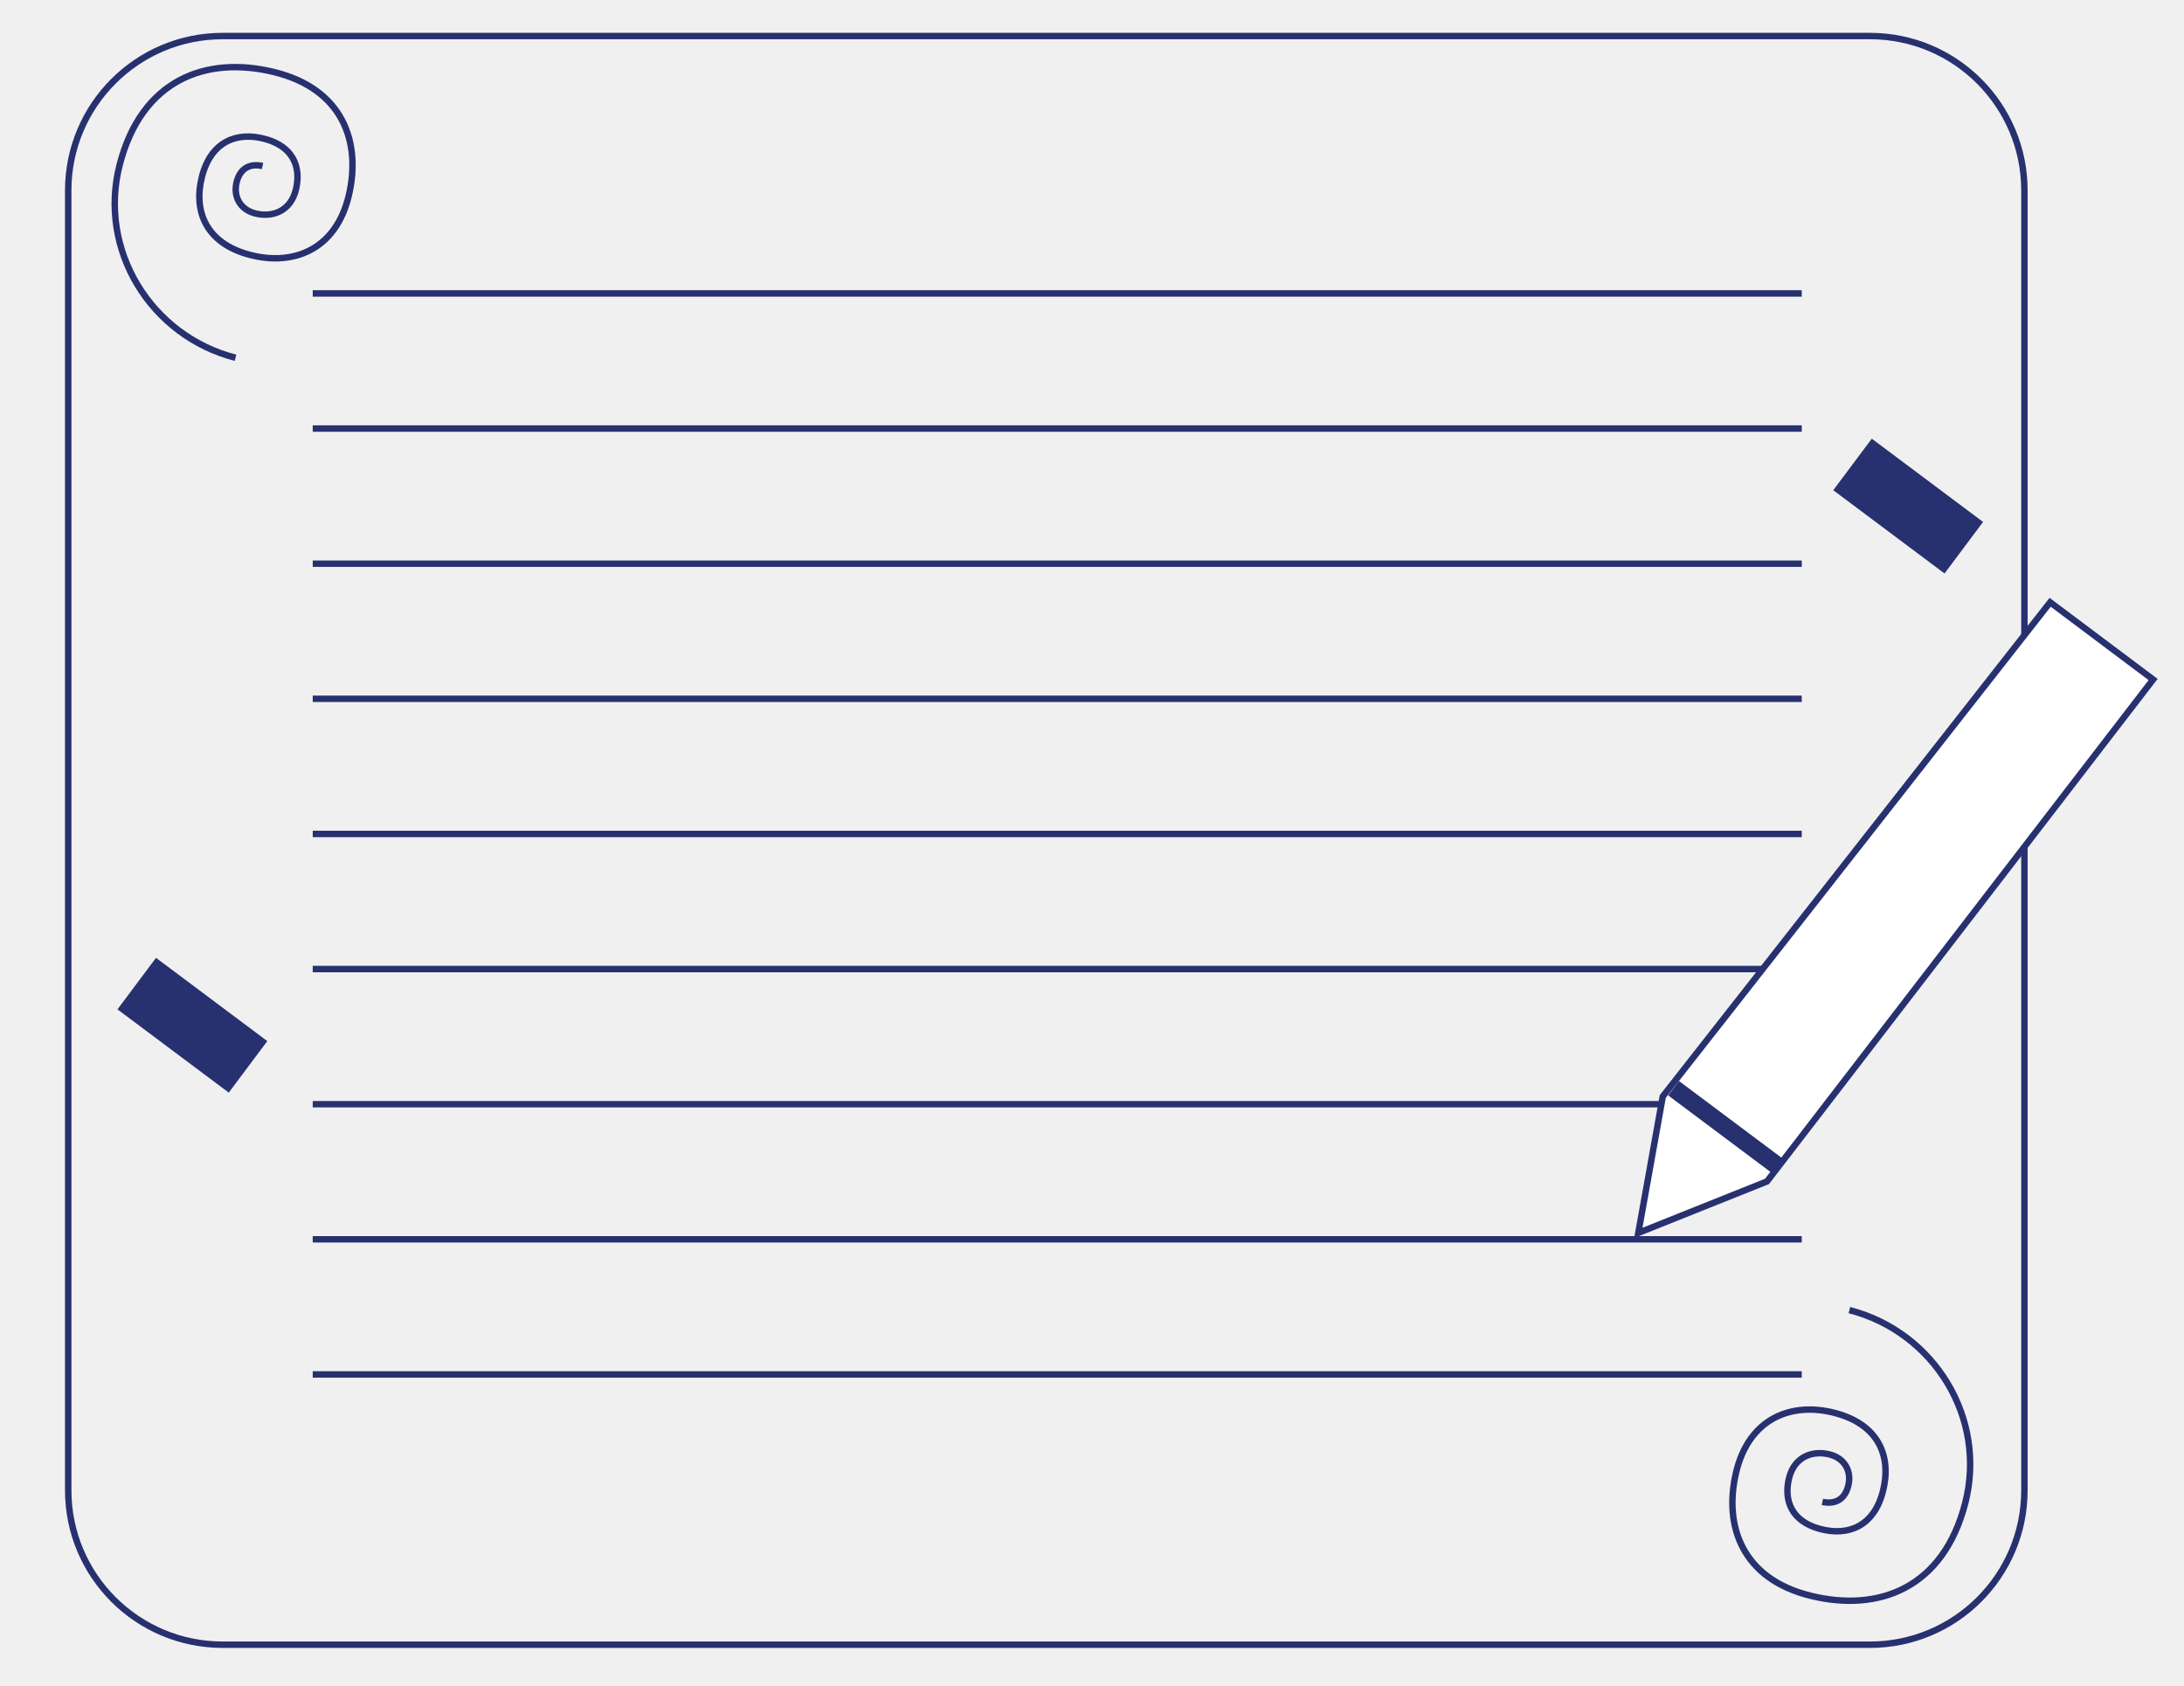
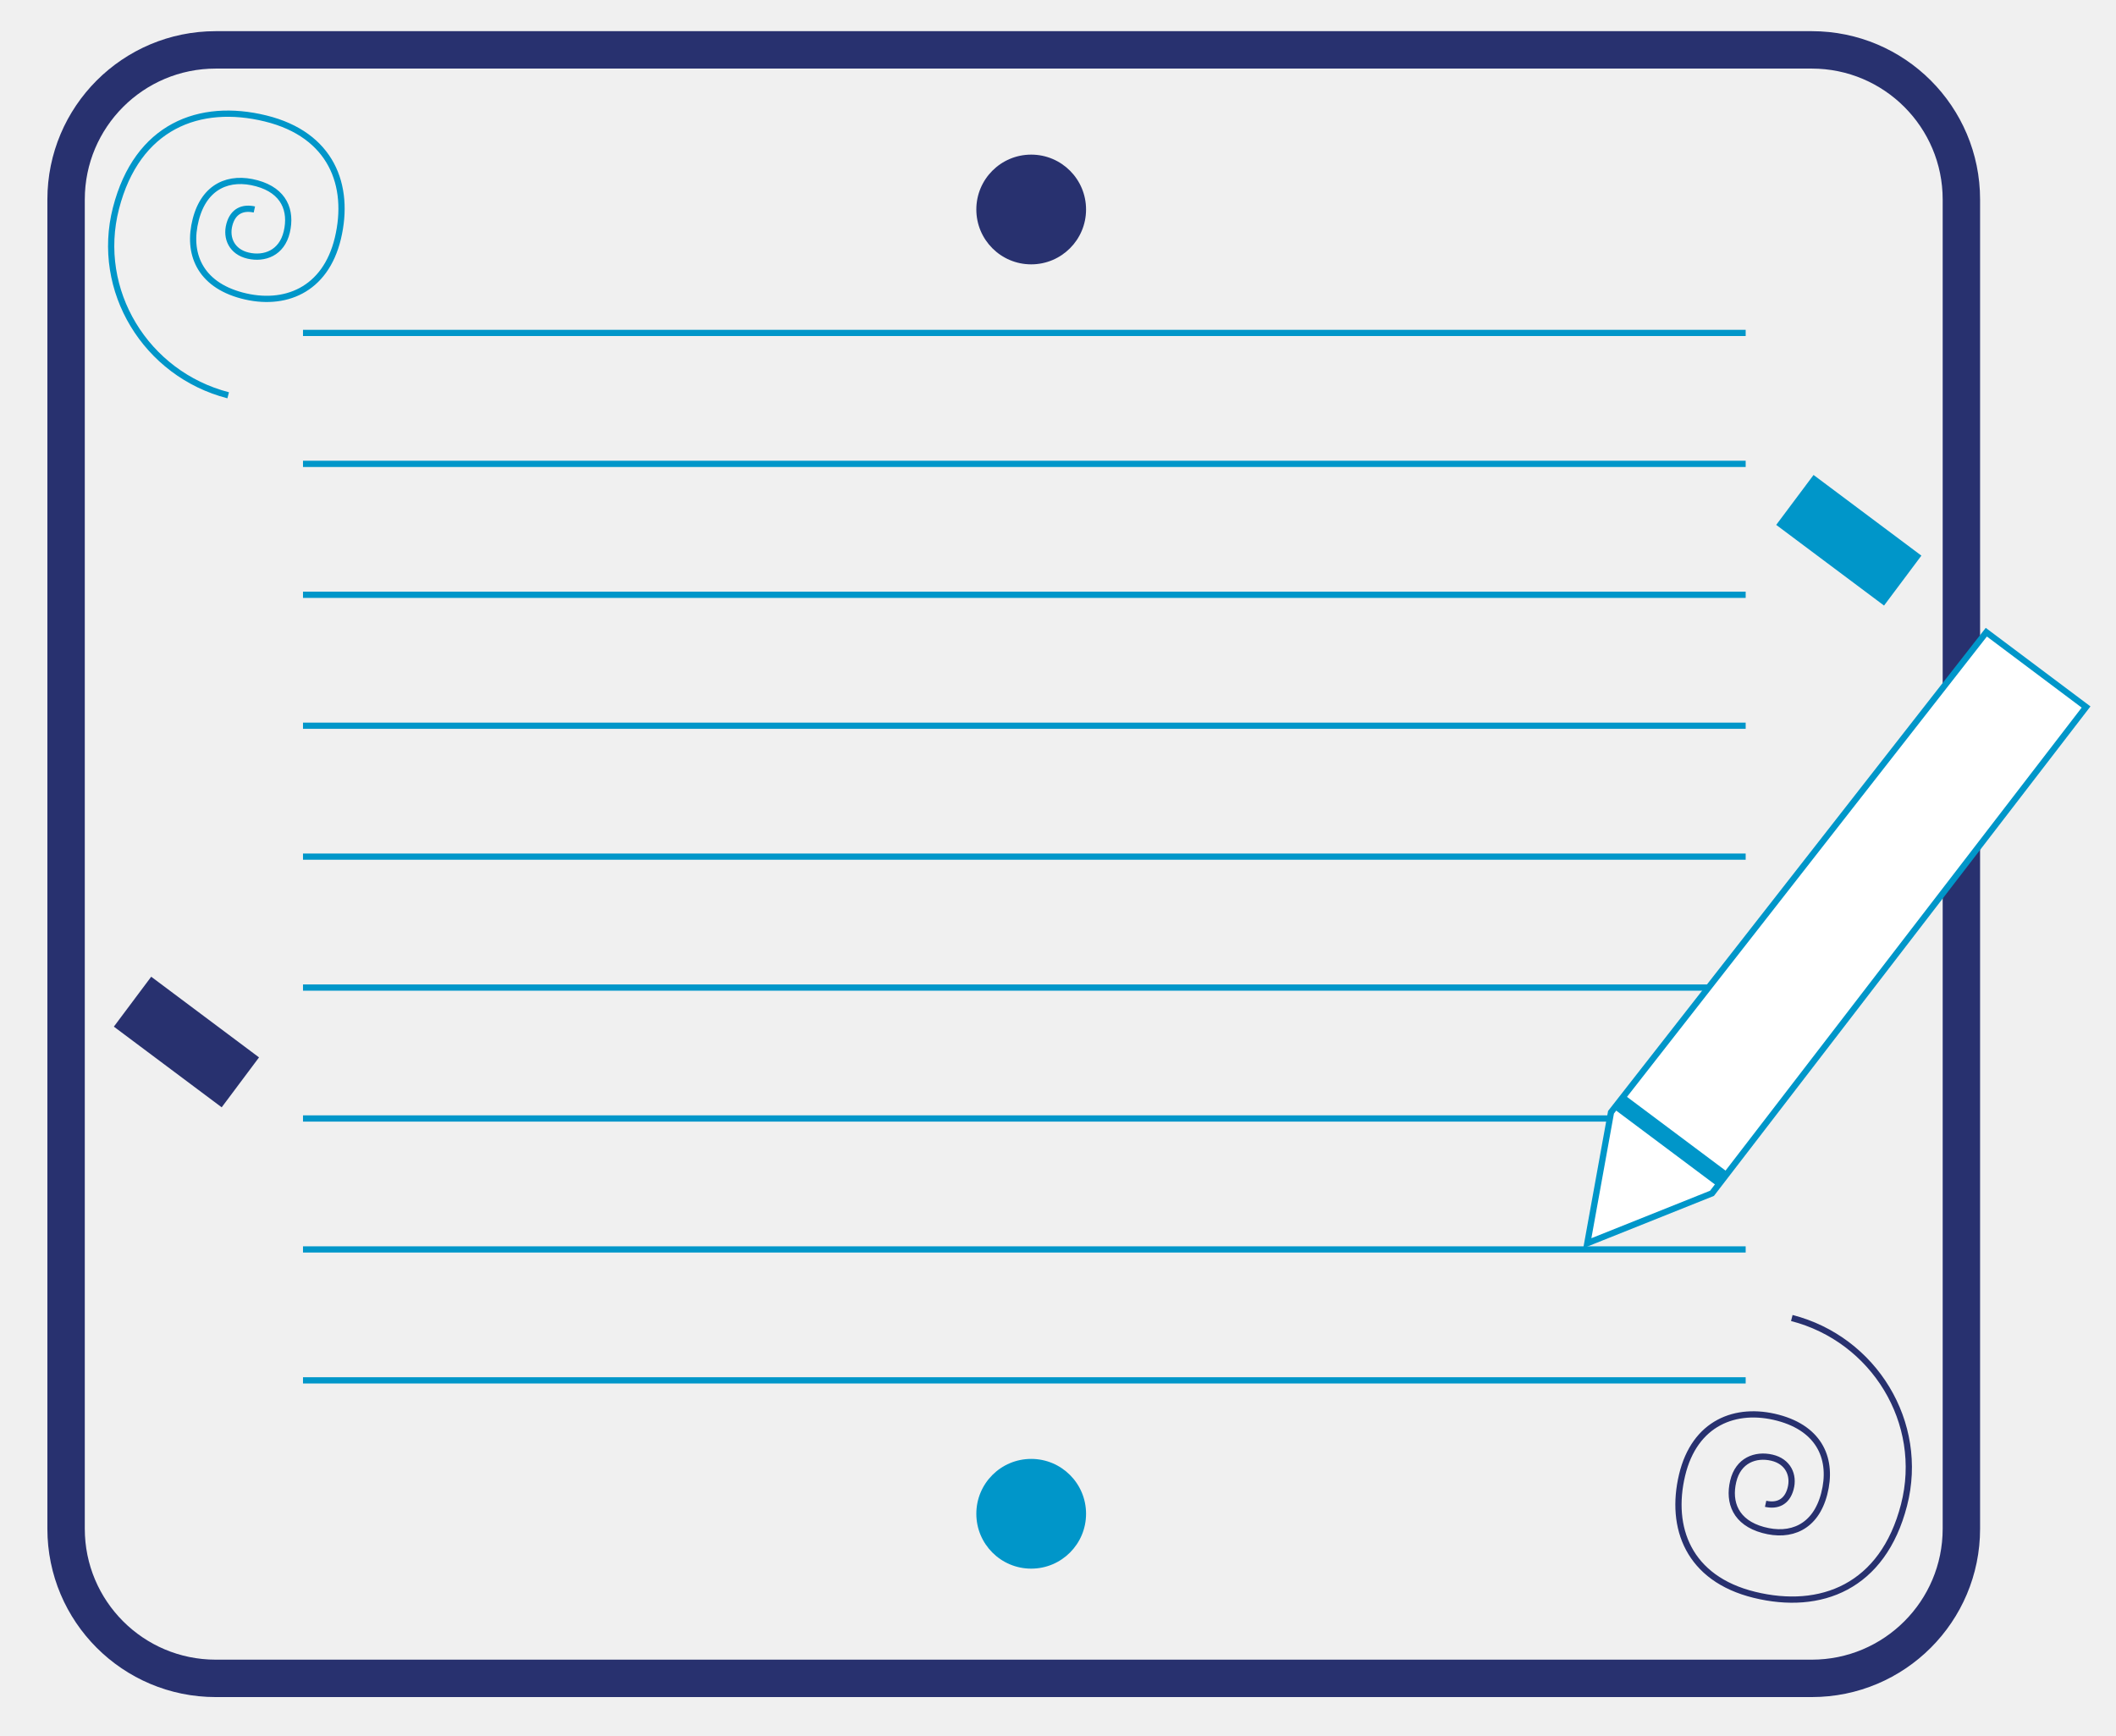
- <svg xmlns="http://www.w3.org/2000/svg" id="Layer_1" version="1.1" viewBox="0 0 169.7 131">
+ <svg xmlns="http://www.w3.org/2000/svg" id="Layer_1" version="1.1" viewBox="0 0 169.7 139.2">
  <defs>
    <style>
-       .st0, .st1 {
+       .st0, .st1, .st2, .st3 {
        fill: none;
      }

-       .st2 {
+       .st4 {
+         fill: #0096c9;
+       }
+ 
+       .st5 {
        fill: #fff;
      }

-       .st2, .st1 {
-         stroke: #28316f;
-         stroke-miterlimit: 10;
+       .st5, .st1, .st2 {
        stroke-width: .5px;
      }

-       .st3 {
+       .st5, .st1, .st2, .st3 {
+         stroke-miterlimit: 10;
+       }
+ 
+       .st5, .st2 {
+         stroke: #0096c9;
+       }
+ 
+       .st1, .st3 {
+         stroke: #28316f;
+       }
+ 
+       .st6 {
        fill: #28316f;
      }

-       .st4 {
+       .st3 {
+         stroke-width: 3px;
+       }
+ 
+       .st7 {
        clip-path: url(#clippath);
      }
    </style>
    <clipPath id="clippath">
-       <rect class="st0" x="21.8" y="21.5" width="118.2" height="87.2" />
+       <rect class="st0" x="21.8" y="25.5" width="118.2" height="87.2" />
    </clipPath>
  </defs>
-   <rect class="st1" x="5.3" y="2.8" width="152" height="125" rx="12" ry="12" />
-   <g class="st4">
+   <rect class="st3" x="5.3" y="4" width="152" height="130.6" rx="12" ry="12" />
+   <g class="st7">
    <g>
      <g id="_x3C_Grid_Repeat_x3E_">
-         <line class="st1" x1="24.3" y1="22.8" x2="324.1" y2="22.8" />
+         <line class="st2" x1="24.3" y1="26.7" x2="324.1" y2="26.7" />
      </g>
      <g id="_x3C_Grid_Repeat_x3E_1" data-name="_x3C_Grid_Repeat_x3E_">
-         <line class="st1" x1="24.3" y1="33.3" x2="324.1" y2="33.3" />
+         <line class="st2" x1="24.3" y1="37.2" x2="324.1" y2="37.2" />
      </g>
      <g id="_x3C_Grid_Repeat_x3E_2" data-name="_x3C_Grid_Repeat_x3E_">
-         <line class="st1" x1="24.3" y1="43.8" x2="324.1" y2="43.8" />
+         <line class="st2" x1="24.3" y1="47.7" x2="324.1" y2="47.7" />
      </g>
      <g id="_x3C_Grid_Repeat_x3E_3" data-name="_x3C_Grid_Repeat_x3E_">
-         <line class="st1" x1="24.3" y1="54.3" x2="324.1" y2="54.3" />
+         <line class="st2" x1="24.3" y1="58.2" x2="324.1" y2="58.2" />
      </g>
      <g id="_x3C_Grid_Repeat_x3E_4" data-name="_x3C_Grid_Repeat_x3E_">
-         <line class="st1" x1="24.3" y1="64.8" x2="324.1" y2="64.8" />
+         <line class="st2" x1="24.3" y1="68.7" x2="324.1" y2="68.7" />
      </g>
      <g id="_x3C_Grid_Repeat_x3E_5" data-name="_x3C_Grid_Repeat_x3E_">
-         <line class="st1" x1="24.3" y1="75.3" x2="324.1" y2="75.3" />
+         <line class="st2" x1="24.3" y1="79.2" x2="324.1" y2="79.2" />
      </g>
      <g id="_x3C_Grid_Repeat_x3E_6" data-name="_x3C_Grid_Repeat_x3E_">
-         <line class="st1" x1="24.3" y1="85.8" x2="324.1" y2="85.8" />
+         <line class="st2" x1="24.3" y1="89.7" x2="324.1" y2="89.7" />
      </g>
      <g id="_x3C_Grid_Repeat_x3E_7" data-name="_x3C_Grid_Repeat_x3E_">
-         <line class="st1" x1="24.3" y1="96.3" x2="324.1" y2="96.3" />
+         <line class="st2" x1="24.3" y1="100.2" x2="324.1" y2="100.2" />
      </g>
      <g id="_x3C_Grid_Repeat_x3E_8" data-name="_x3C_Grid_Repeat_x3E_">
-         <line class="st1" x1="24.3" y1="106.8" x2="324.1" y2="106.8" />
+         <line class="st2" x1="24.3" y1="110.7" x2="324.1" y2="110.7" />
      </g>
    </g>
  </g>
-   <path class="st1" d="M18.3,27.8c-6.6-1.7-10.7-8.4-9-15s6.7-8.5,12-7.2,6.8,5.4,5.8,9.6-4.3,5.5-7.7,4.6-4.4-3.4-3.7-6.1,2.7-3.5,4.9-2.9,2.8,2.2,2.4,3.9-1.8,2.2-3.1,1.9-1.8-1.4-1.5-2.5,1.1-1.4,2-1.2" />
-   <path class="st1" d="M143.7,101.8c6.6,1.7,10.7,8.4,9,15s-6.7,8.5-12,7.2-6.8-5.4-5.8-9.6,4.3-5.5,7.7-4.6,4.4,3.4,3.7,6.1-2.7,3.5-4.9,2.9-2.8-2.2-2.4-3.9,1.8-2.2,3.1-1.9,1.8,1.4,1.5,2.5-1.1,1.4-2,1.2" />
-   <polygon class="st2" points="129.2 85.2 127.3 95.8 137.3 91.8 167.3 52.8 159.3 46.8 129.2 85.2" />
-   <rect class="st3" x="142.8" y="36.9" width="10.8" height="5" transform="translate(53.2 -81) rotate(36.8)" />
-   <rect class="st3" x="9.5" y="77.1" width="10.8" height="5" transform="translate(50.7 7) rotate(36.8)" />
-   <rect class="st3" x="128.9" y="86.9" width="10" height="1.4" transform="translate(79.3 -62.8) rotate(36.8)" />
+   <path class="st2" d="M18.3,31.7c-6.6-1.7-10.7-8.4-9-15s6.7-8.5,12-7.2,6.8,5.4,5.8,9.6-4.3,5.5-7.7,4.6-4.4-3.4-3.7-6.1,2.7-3.5,4.9-2.9,2.8,2.2,2.4,3.9-1.8,2.2-3.1,1.9-1.8-1.4-1.5-2.5,1.1-1.4,2-1.2" />
+   <path class="st1" d="M143.7,105.7c6.6,1.7,10.7,8.4,9,15s-6.7,8.5-12,7.2-6.8-5.4-5.8-9.6,4.3-5.5,7.7-4.6,4.4,3.4,3.7,6.1-2.7,3.5-4.9,2.9-2.8-2.2-2.4-3.9,1.8-2.2,3.1-1.9,1.8,1.4,1.5,2.5-1.1,1.4-2,1.2" />
+   <polygon class="st5" points="129.2 89.2 127.3 99.7 137.3 95.7 167.3 56.7 159.3 50.7 129.2 89.2" />
+   <rect class="st4" x="142.8" y="40.9" width="10.8" height="5" transform="translate(55.6 -80.2) rotate(36.8)" />
+   <rect class="st6" x="9.5" y="81.1" width="10.8" height="5" transform="translate(53.1 7.7) rotate(36.8)" />
+   <rect class="st4" x="128.7" y="90.8" width="10.2" height="1.4" transform="translate(81.6 -62) rotate(36.8)" />
+   <circle class="st4" cx="82.7" cy="121.4" r="4.4" />
+   <circle class="st6" cx="82.7" cy="16.8" r="4.4" />
</svg>
